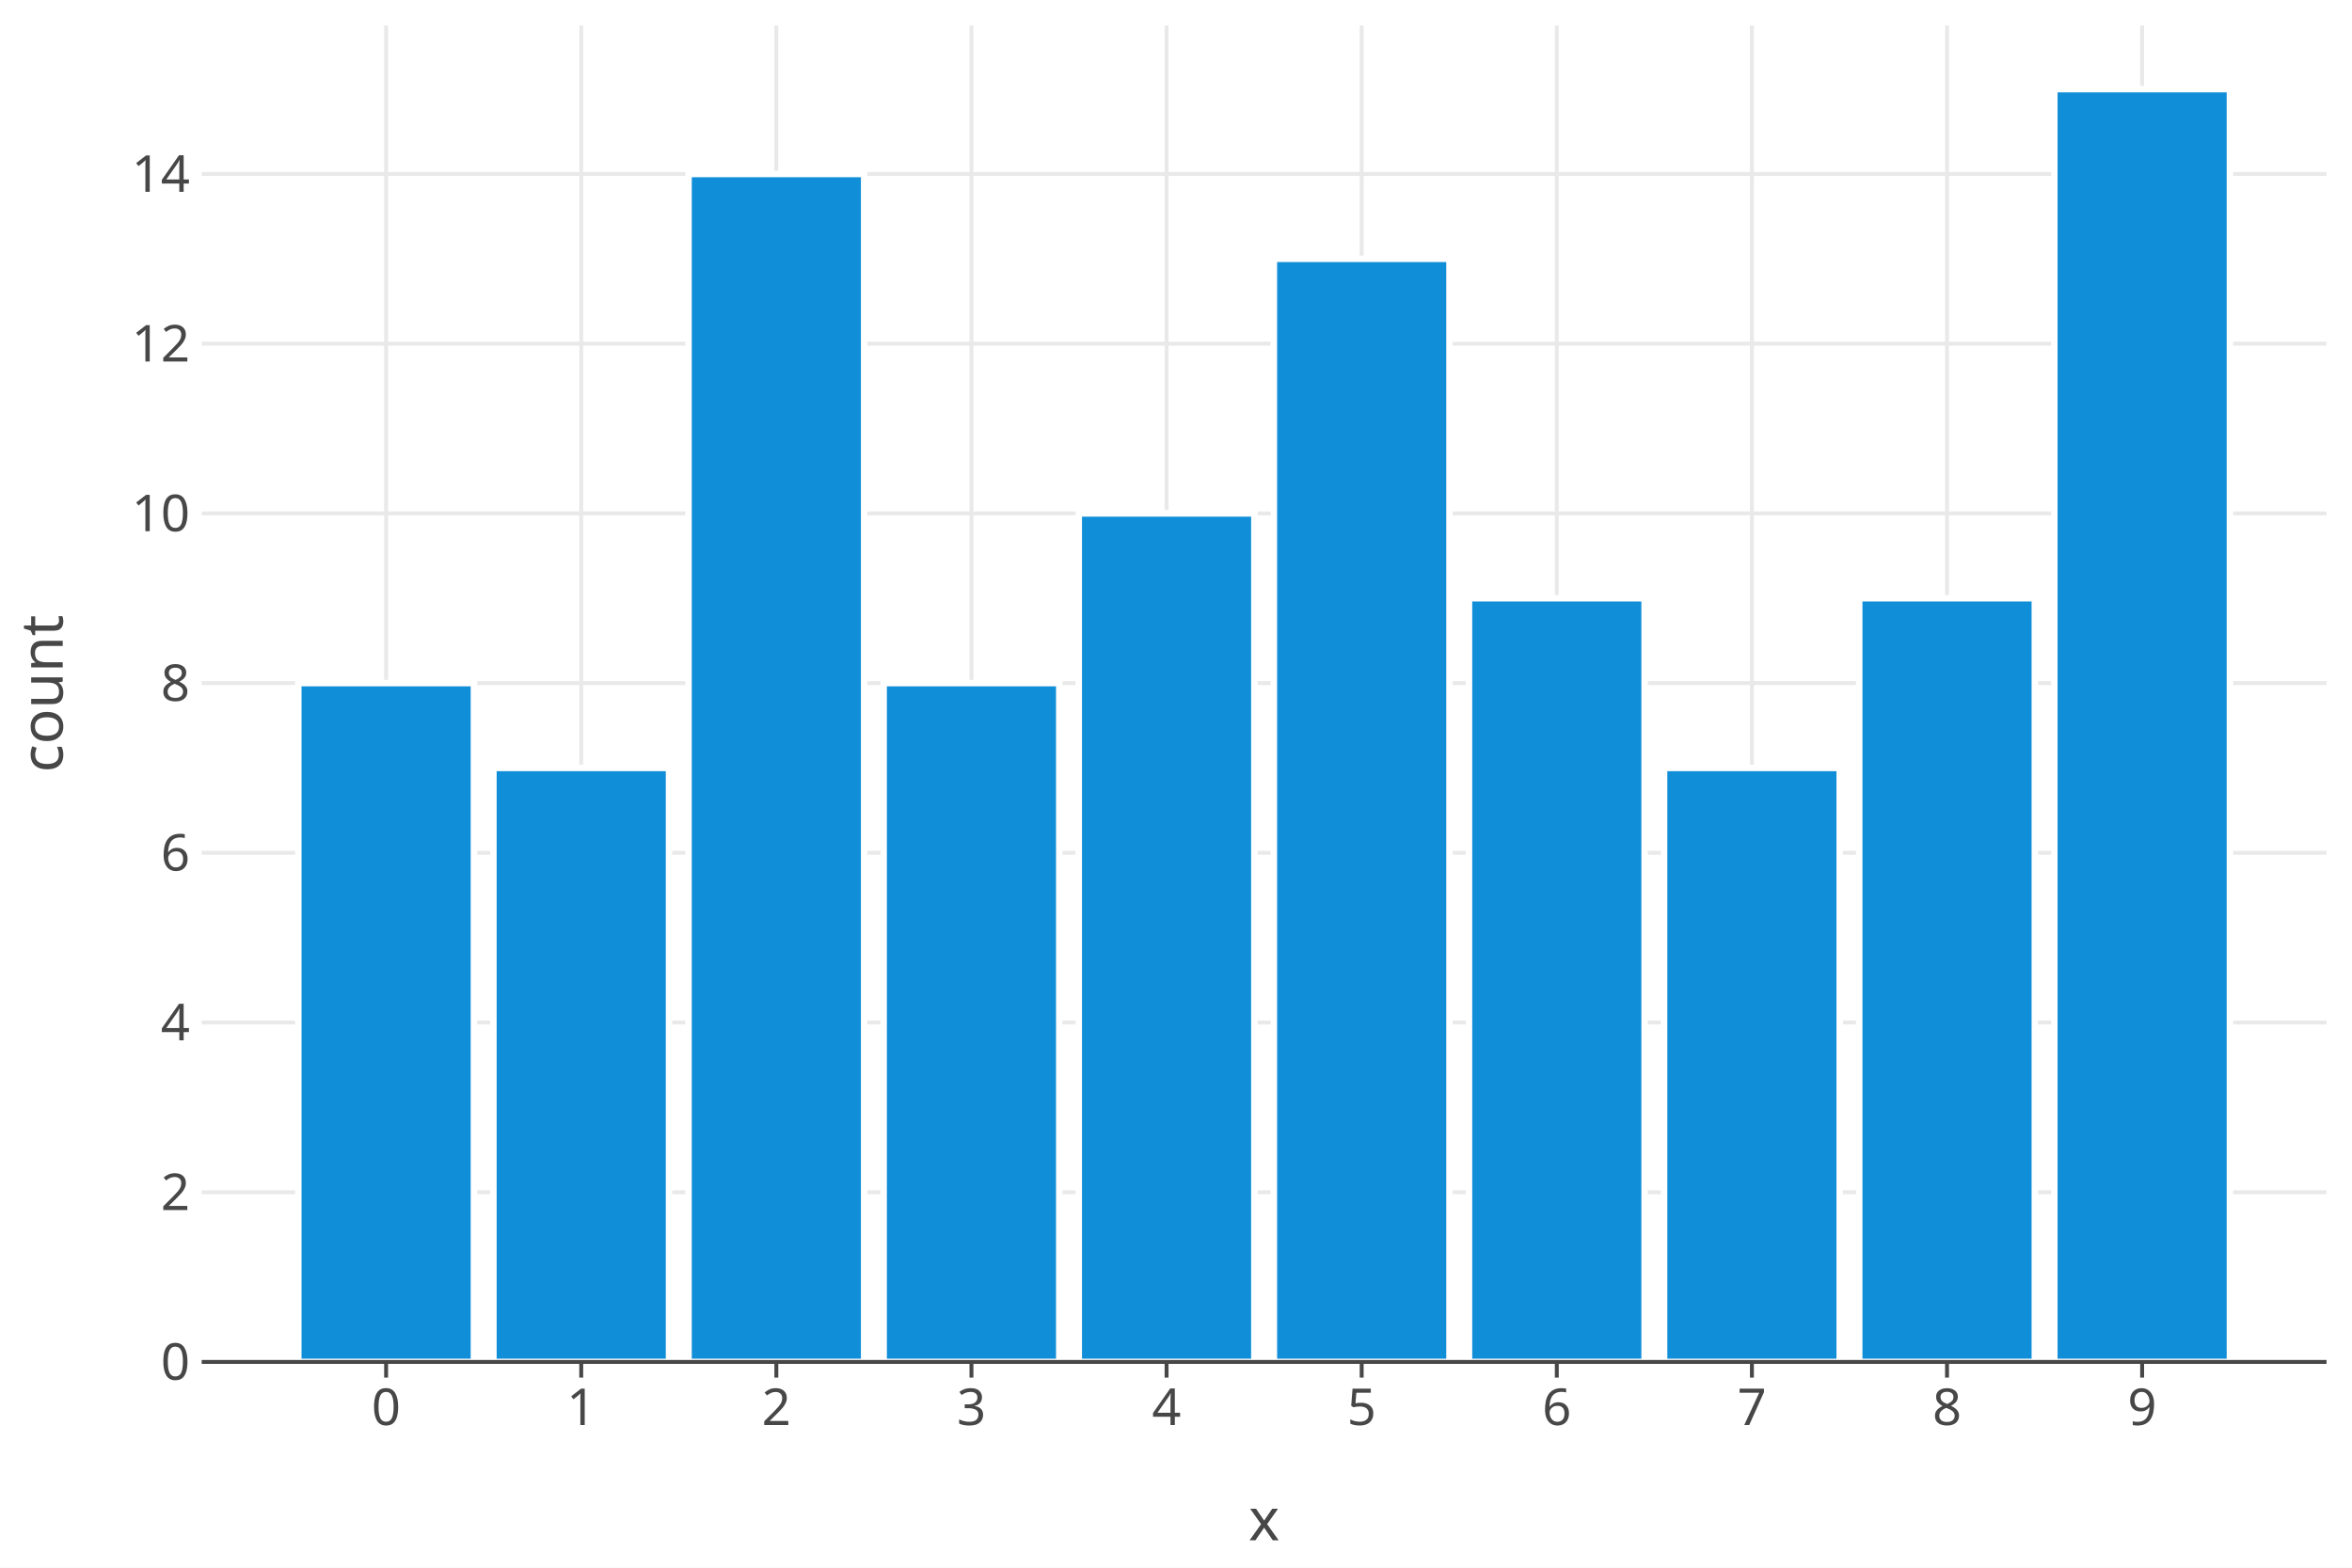
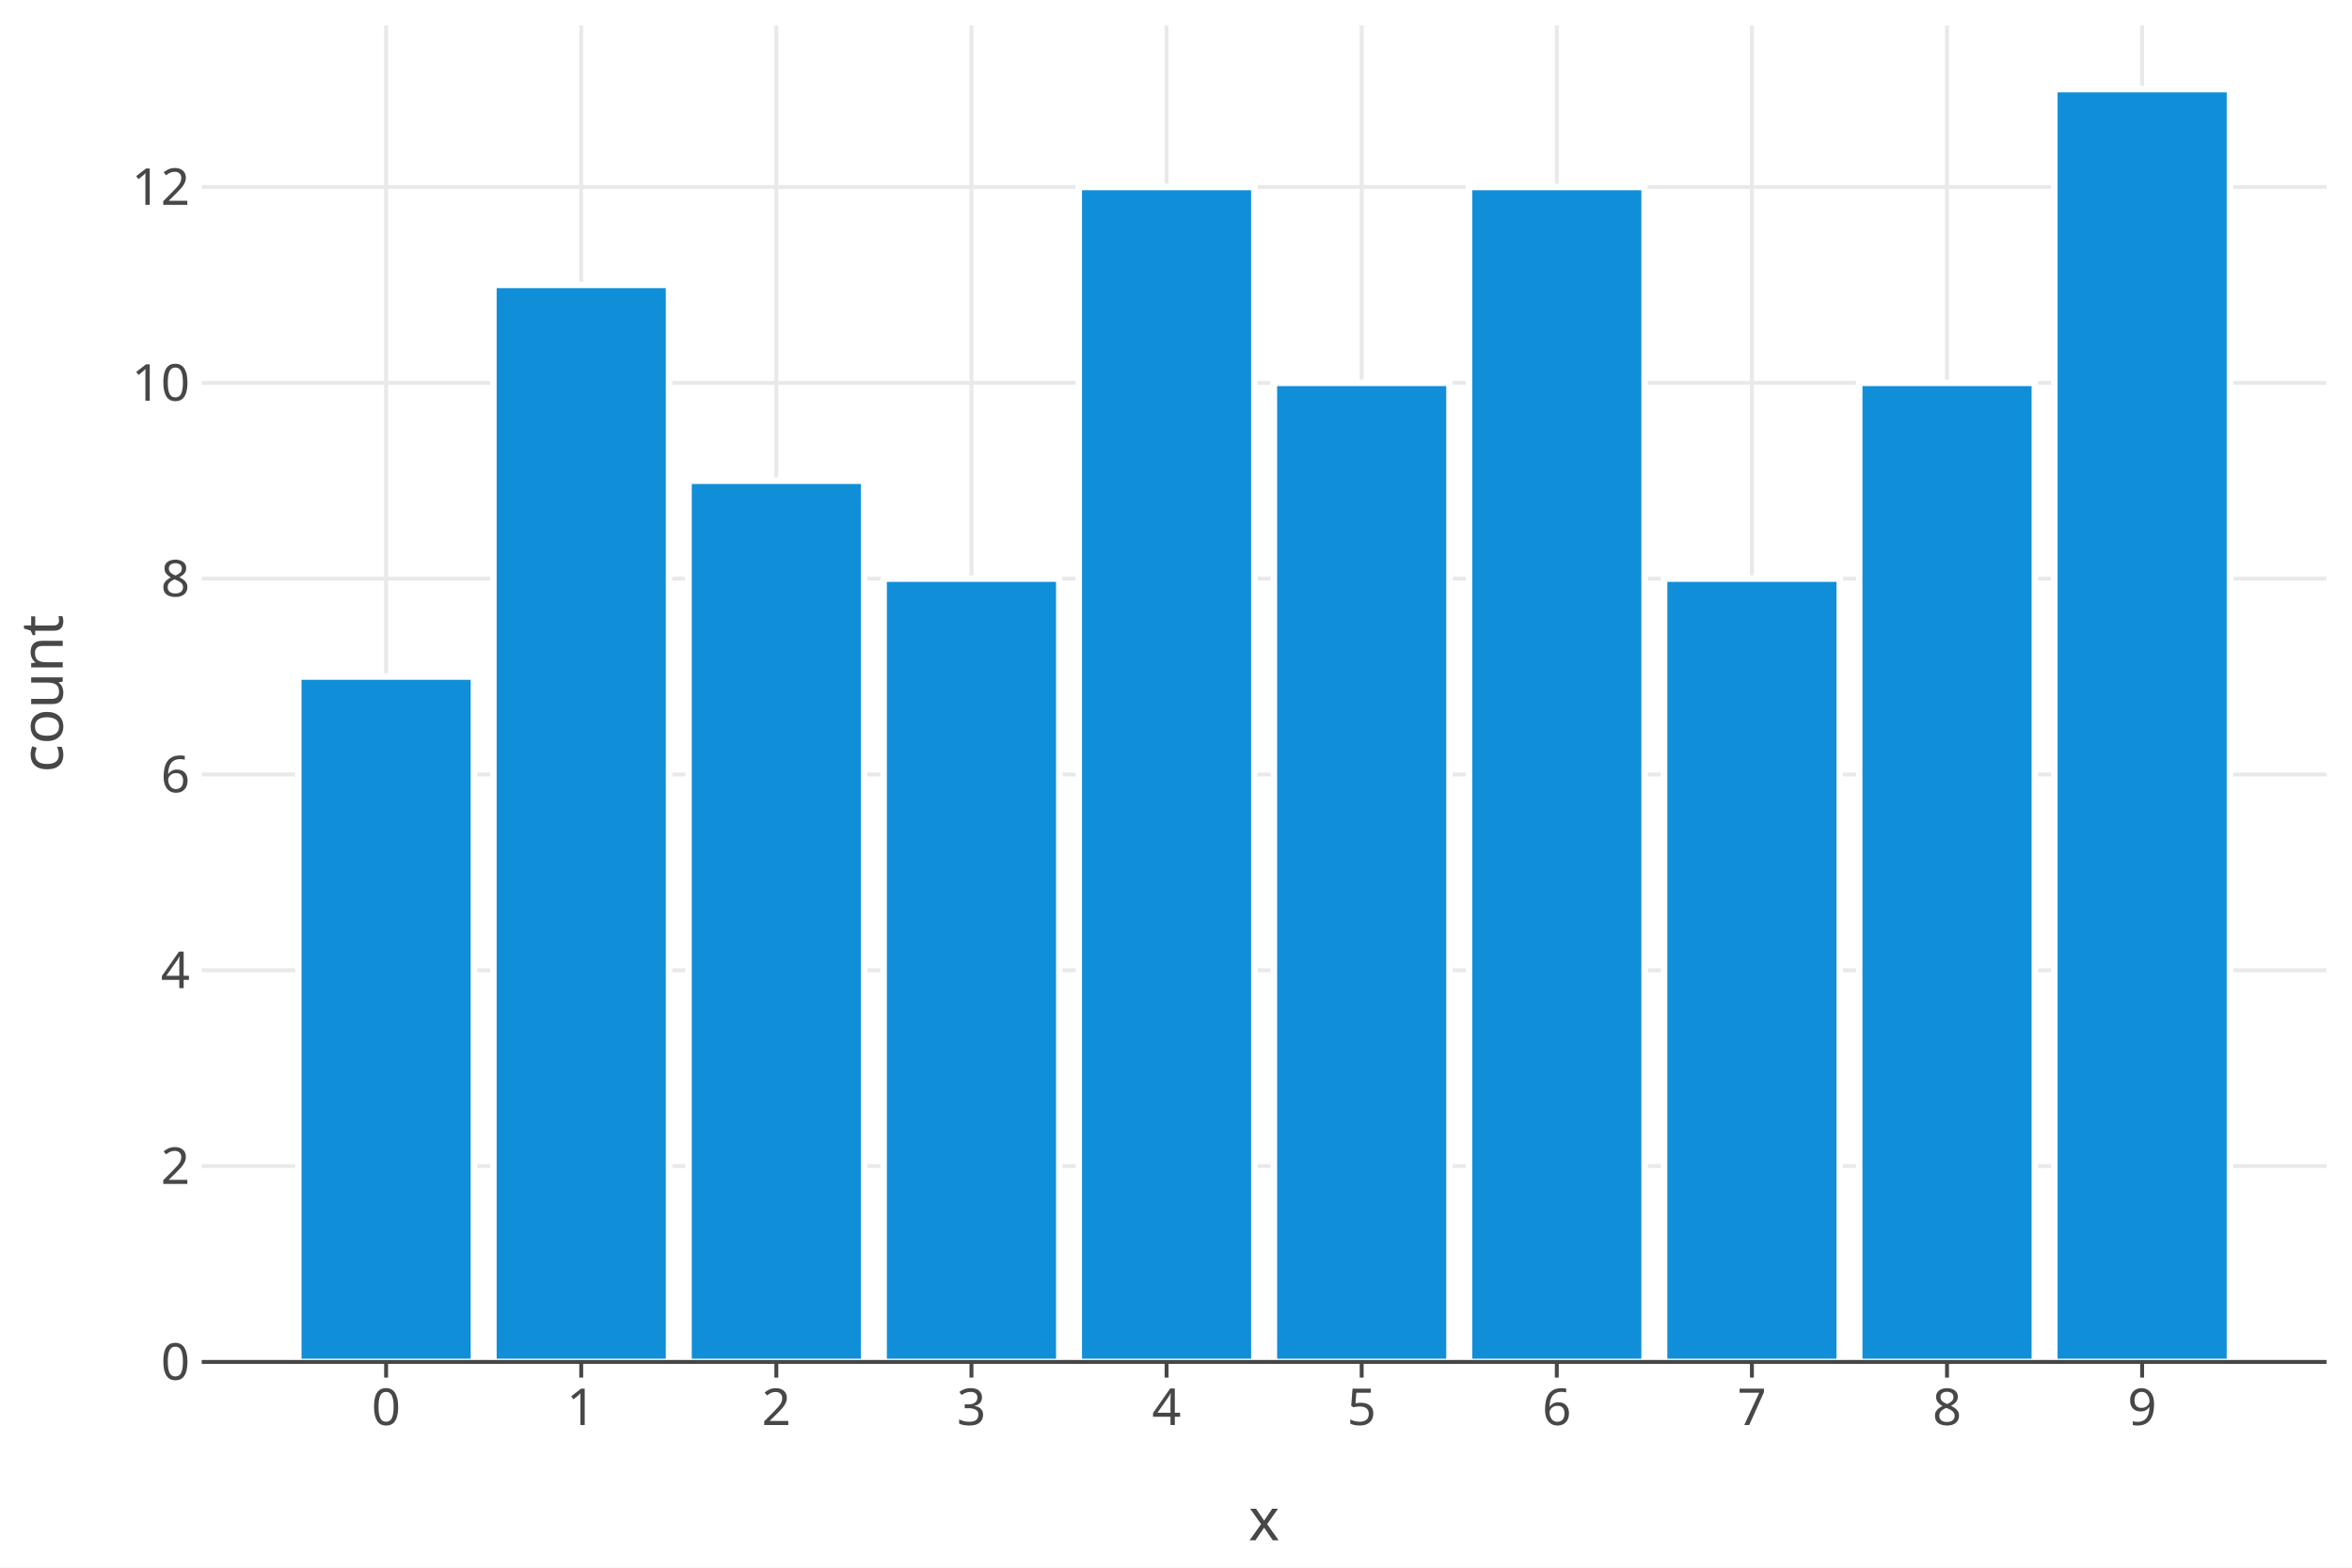
<svg xmlns="http://www.w3.org/2000/svg" display="block" class="plt-container" width="600.0" height="400.0">
  <style type="text/css">
  .plt-container {
   font-family: Lucida Grande, sans-serif;
   user-select: none;
   -webkit-user-select: none;
   -moz-user-select: none;
   -ms-user-select: none;
}
text {
   text-rendering: optimizeLegibility;
}
- #pwUBm97 .plot-title {
+ #pGekjY2 .plot-title {
   fill: #474747;
   font-family: Lucida Grande, sans-serif;
   font-size: 16.0px;
   font-weight: normal;
   font-style: normal;   
}
- #pwUBm97 .plot-subtitle {
+ #pGekjY2 .plot-subtitle {
   fill: #474747;
   font-family: Lucida Grande, sans-serif;
   font-size: 15.0px;
   font-weight: normal;
   font-style: normal;   
}
- #pwUBm97 .plot-caption {
-    fill: #474747;
-    font-family: Lucida Grande, sans-serif;
-    font-size: 13.0px;
-    font-weight: normal;
-    font-style: normal;   
- }
- #pwUBm97 .legend-title {
+ #pGekjY2 .plot-caption {
+    fill: #474747;
+    font-family: Lucida Grande, sans-serif;
+    font-size: 13.0px;
+    font-weight: normal;
+    font-style: normal;   
+ }
+ #pGekjY2 .legend-title {
   fill: #474747;
   font-family: Lucida Grande, sans-serif;
   font-size: 15.0px;
   font-weight: normal;
   font-style: normal;   
}
- #pwUBm97 .legend-item {
-    fill: #474747;
-    font-family: Lucida Grande, sans-serif;
-    font-size: 13.0px;
-    font-weight: normal;
-    font-style: normal;   
- }
- #pwUBm97 .axis-title-x {
+ #pGekjY2 .legend-item {
+    fill: #474747;
+    font-family: Lucida Grande, sans-serif;
+    font-size: 13.0px;
+    font-weight: normal;
+    font-style: normal;   
+ }
+ #pGekjY2 .axis-title-x {
   fill: #474747;
   font-family: Lucida Grande, sans-serif;
   font-size: 15.0px;
   font-weight: normal;
   font-style: normal;   
}
- #pwUBm97 .axis-text-x {
-    fill: #474747;
-    font-family: Lucida Grande, sans-serif;
-    font-size: 13.0px;
-    font-weight: normal;
-    font-style: normal;   
- }
- #dCfcvz1 .axis-tooltip-text-x {
+ #pGekjY2 .axis-text-x {
+    fill: #474747;
+    font-family: Lucida Grande, sans-serif;
+    font-size: 13.0px;
+    font-weight: normal;
+    font-style: normal;   
+ }
+ #dDgJFLR .axis-tooltip-text-x {
   fill: #ffffff;
   font-family: Lucida Grande, sans-serif;
   font-size: 13.0px;
   font-weight: normal;
   font-style: normal;   
}
- #pwUBm97 .axis-title-y {
+ #pGekjY2 .axis-title-y {
   fill: #474747;
   font-family: Lucida Grande, sans-serif;
   font-size: 15.0px;
   font-weight: normal;
   font-style: normal;   
}
- #pwUBm97 .axis-text-y {
-    fill: #474747;
-    font-family: Lucida Grande, sans-serif;
-    font-size: 13.0px;
-    font-weight: normal;
-    font-style: normal;   
- }
- #dCfcvz1 .axis-tooltip-text-y {
+ #pGekjY2 .axis-text-y {
+    fill: #474747;
+    font-family: Lucida Grande, sans-serif;
+    font-size: 13.0px;
+    font-weight: normal;
+    font-style: normal;   
+ }
+ #dDgJFLR .axis-tooltip-text-y {
   fill: #ffffff;
   font-family: Lucida Grande, sans-serif;
   font-size: 13.0px;
   font-weight: normal;
   font-style: normal;   
}
- #pwUBm97 .facet-strip-text-x {
-    fill: #474747;
-    font-family: Lucida Grande, sans-serif;
-    font-size: 13.0px;
-    font-weight: normal;
-    font-style: normal;   
- }
- #pwUBm97 .facet-strip-text-y {
-    fill: #474747;
-    font-family: Lucida Grande, sans-serif;
-    font-size: 13.0px;
-    font-weight: normal;
-    font-style: normal;   
- }
- #dCfcvz1 .tooltip-text {
-    fill: #474747;
-    font-family: Lucida Grande, sans-serif;
-    font-size: 13.0px;
-    font-weight: normal;
-    font-style: normal;   
- }
- #dCfcvz1 .tooltip-title {
+ #pGekjY2 .facet-strip-text-x {
+    fill: #474747;
+    font-family: Lucida Grande, sans-serif;
+    font-size: 13.0px;
+    font-weight: normal;
+    font-style: normal;   
+ }
+ #pGekjY2 .facet-strip-text-y {
+    fill: #474747;
+    font-family: Lucida Grande, sans-serif;
+    font-size: 13.0px;
+    font-weight: normal;
+    font-style: normal;   
+ }
+ #dDgJFLR .tooltip-text {
+    fill: #474747;
+    font-family: Lucida Grande, sans-serif;
+    font-size: 13.0px;
+    font-weight: normal;
+    font-style: normal;   
+ }
+ #dDgJFLR .tooltip-title {
   fill: #474747;
   font-family: Lucida Grande, sans-serif;
   font-size: 13.0px;
   font-weight: bold;
   font-style: normal;   
}
- #dCfcvz1 .tooltip-label {
+ #dDgJFLR .tooltip-label {
   fill: #474747;
   font-family: Lucida Grande, sans-serif;
   font-size: 13.0px;
   font-weight: bold;
   font-style: normal;   
}

  </style>
-   <g id="pwUBm97">
+   <g id="pGekjY2">
    <path fill-rule="evenodd" fill="rgb(255,255,255)" fill-opacity="1.0" d="M0.0 0.0 L0.0 400.0 L600.0 400.0 L600.0 0.0 Z">
    </path>
    <g transform="translate(29.5 6.5 ) ">
      <g>
        <g transform="translate(21.96121 0.0 ) ">
          <g>
            <line x1="47.036" y1="0.0" x2="47.036" y2="341.0" stroke="rgb(233,233,233)" stroke-opacity="1.0" stroke-width="1.0" fill="none">
            </line>
            <line x1="96.81" y1="0.0" x2="96.81" y2="341.0" stroke="rgb(233,233,233)" stroke-opacity="1.0" stroke-width="1.0" fill="none">
            </line>
            <line x1="146.584" y1="0.0" x2="146.584" y2="341.0" stroke="rgb(233,233,233)" stroke-opacity="1.0" stroke-width="1.0" fill="none">
            </line>
            <line x1="196.358" y1="0.0" x2="196.358" y2="341.0" stroke="rgb(233,233,233)" stroke-opacity="1.0" stroke-width="1.0" fill="none">
            </line>
            <line x1="246.132" y1="0.0" x2="246.132" y2="341.0" stroke="rgb(233,233,233)" stroke-opacity="1.0" stroke-width="1.0" fill="none">
            </line>
            <line x1="295.906" y1="0.0" x2="295.906" y2="341.0" stroke="rgb(233,233,233)" stroke-opacity="1.0" stroke-width="1.0" fill="none">
            </line>
            <line x1="345.68" y1="0.0" x2="345.68" y2="341.0" stroke="rgb(233,233,233)" stroke-opacity="1.0" stroke-width="1.0" fill="none">
            </line>
            <line x1="395.454" y1="0.0" x2="395.454" y2="341.0" stroke="rgb(233,233,233)" stroke-opacity="1.0" stroke-width="1.0" fill="none">
            </line>
            <line x1="445.228" y1="0.0" x2="445.228" y2="341.0" stroke="rgb(233,233,233)" stroke-opacity="1.0" stroke-width="1.0" fill="none">
            </line>
            <line x1="495.002" y1="0.0" x2="495.002" y2="341.0" stroke="rgb(233,233,233)" stroke-opacity="1.0" stroke-width="1.0" fill="none">
            </line>
          </g>
        </g>
        <g transform="translate(21.96121 0.0 ) ">
          <g>
            <line x1="0.0" y1="341.0" x2="542.039" y2="341.0" stroke="rgb(233,233,233)" stroke-opacity="1.0" stroke-width="1.0" fill="none">
            </line>
-             <line x1="0.0" y1="297.698" x2="542.039" y2="297.698" stroke="rgb(233,233,233)" stroke-opacity="1.0" stroke-width="1.0" fill="none">
-             </line>
-             <line x1="0.0" y1="254.397" x2="542.039" y2="254.397" stroke="rgb(233,233,233)" stroke-opacity="1.0" stroke-width="1.0" fill="none">
-             </line>
-             <line x1="0.0" y1="211.095" x2="542.039" y2="211.095" stroke="rgb(233,233,233)" stroke-opacity="1.0" stroke-width="1.0" fill="none">
-             </line>
-             <line x1="0.0" y1="167.794" x2="542.039" y2="167.794" stroke="rgb(233,233,233)" stroke-opacity="1.0" stroke-width="1.0" fill="none">
-             </line>
-             <line x1="0.0" y1="124.492" x2="542.039" y2="124.492" stroke="rgb(233,233,233)" stroke-opacity="1.0" stroke-width="1.0" fill="none">
-             </line>
-             <line x1="0.0" y1="81.19" x2="542.039" y2="81.19" stroke="rgb(233,233,233)" stroke-opacity="1.0" stroke-width="1.0" fill="none">
-             </line>
-             <line x1="0.0" y1="37.889" x2="542.039" y2="37.889" stroke="rgb(233,233,233)" stroke-opacity="1.0" stroke-width="1.0" fill="none">
+             <line x1="0.0" y1="291.037" x2="542.039" y2="291.037" stroke="rgb(233,233,233)" stroke-opacity="1.0" stroke-width="1.0" fill="none">
+             </line>
+             <line x1="0.0" y1="241.073" x2="542.039" y2="241.073" stroke="rgb(233,233,233)" stroke-opacity="1.0" stroke-width="1.0" fill="none">
+             </line>
+             <line x1="0.0" y1="191.11" x2="542.039" y2="191.11" stroke="rgb(233,233,233)" stroke-opacity="1.0" stroke-width="1.0" fill="none">
+             </line>
+             <line x1="0.0" y1="141.147" x2="542.039" y2="141.147" stroke="rgb(233,233,233)" stroke-opacity="1.0" stroke-width="1.0" fill="none">
+             </line>
+             <line x1="0.0" y1="91.183" x2="542.039" y2="91.183" stroke="rgb(233,233,233)" stroke-opacity="1.0" stroke-width="1.0" fill="none">
+             </line>
+             <line x1="0.0" y1="41.22" x2="542.039" y2="41.22" stroke="rgb(233,233,233)" stroke-opacity="1.0" stroke-width="1.0" fill="none">
            </line>
          </g>
        </g>
      </g>
-       <g clip-path="url(#cyKmQPy)" clip-bounds-jfx="[rect (21.961, 0.0), (542.039, 341.0)]">
+       <g clip-path="url(#cUSU9Xd)" clip-bounds-jfx="[rect (21.961, 0.0), (542.039, 341.0)]">
        <g transform="translate(21.96121 0.0 ) ">
          <g>
            <g>
-               <rect x="223.734" y="124.492" height="216.508" width="44.797" stroke="rgb(255,255,255)" stroke-opacity="1.0" fill="rgb(17,142,216)" fill-opacity="1.0" stroke-width="1.65">
+               <rect x="173.96" y="141.147" height="199.853" width="44.797" stroke="rgb(255,255,255)" stroke-opacity="1.0" fill="rgb(17,142,216)" fill-opacity="1.0" stroke-width="1.65">
+               </rect>
+               <rect x="323.282" y="41.22" height="299.78" width="44.797" stroke="rgb(255,255,255)" stroke-opacity="1.0" fill="rgb(17,142,216)" fill-opacity="1.0" stroke-width="1.65">
+               </rect>
+               <rect x="74.412" y="66.201" height="274.799" width="44.797" stroke="rgb(255,255,255)" stroke-opacity="1.0" fill="rgb(17,142,216)" fill-opacity="1.0" stroke-width="1.65">
+               </rect>
+               <rect x="373.056" y="141.147" height="199.853" width="44.797" stroke="rgb(255,255,255)" stroke-opacity="1.0" fill="rgb(17,142,216)" fill-opacity="1.0" stroke-width="1.65">
              </rect>
              <rect x="472.604" y="16.238" height="324.762" width="44.797" stroke="rgb(255,255,255)" stroke-opacity="1.0" fill="rgb(17,142,216)" fill-opacity="1.0" stroke-width="1.65">
              </rect>
-               <rect x="323.282" y="146.143" height="194.857" width="44.797" stroke="rgb(255,255,255)" stroke-opacity="1.0" fill="rgb(17,142,216)" fill-opacity="1.0" stroke-width="1.65">
-               </rect>
-               <rect x="24.638" y="167.794" height="173.206" width="44.797" stroke="rgb(255,255,255)" stroke-opacity="1.0" fill="rgb(17,142,216)" fill-opacity="1.0" stroke-width="1.65">
-               </rect>
-               <rect x="373.056" y="189.444" height="151.556" width="44.797" stroke="rgb(255,255,255)" stroke-opacity="1.0" fill="rgb(17,142,216)" fill-opacity="1.0" stroke-width="1.65">
-               </rect>
-               <rect x="422.83" y="146.143" height="194.857" width="44.797" stroke="rgb(255,255,255)" stroke-opacity="1.0" fill="rgb(17,142,216)" fill-opacity="1.0" stroke-width="1.65">
-               </rect>
-               <rect x="124.186" y="37.889" height="303.111" width="44.797" stroke="rgb(255,255,255)" stroke-opacity="1.0" fill="rgb(17,142,216)" fill-opacity="1.0" stroke-width="1.65">
-               </rect>
-               <rect x="74.412" y="189.444" height="151.556" width="44.797" stroke="rgb(255,255,255)" stroke-opacity="1.0" fill="rgb(17,142,216)" fill-opacity="1.0" stroke-width="1.65">
-               </rect>
-               <rect x="173.96" y="167.794" height="173.206" width="44.797" stroke="rgb(255,255,255)" stroke-opacity="1.0" fill="rgb(17,142,216)" fill-opacity="1.0" stroke-width="1.65">
-               </rect>
-               <rect x="273.508" y="59.54" height="281.46" width="44.797" stroke="rgb(255,255,255)" stroke-opacity="1.0" fill="rgb(17,142,216)" fill-opacity="1.0" stroke-width="1.65">
+               <rect x="124.186" y="116.165" height="224.835" width="44.797" stroke="rgb(255,255,255)" stroke-opacity="1.0" fill="rgb(17,142,216)" fill-opacity="1.0" stroke-width="1.65">
+               </rect>
+               <rect x="422.83" y="91.183" height="249.817" width="44.797" stroke="rgb(255,255,255)" stroke-opacity="1.0" fill="rgb(17,142,216)" fill-opacity="1.0" stroke-width="1.65">
+               </rect>
+               <rect x="24.638" y="166.128" height="174.872" width="44.797" stroke="rgb(255,255,255)" stroke-opacity="1.0" fill="rgb(17,142,216)" fill-opacity="1.0" stroke-width="1.65">
+               </rect>
+               <rect x="273.508" y="91.183" height="249.817" width="44.797" stroke="rgb(255,255,255)" stroke-opacity="1.0" fill="rgb(17,142,216)" fill-opacity="1.0" stroke-width="1.65">
+               </rect>
+               <rect x="223.734" y="41.22" height="299.78" width="44.797" stroke="rgb(255,255,255)" stroke-opacity="1.0" fill="rgb(17,142,216)" fill-opacity="1.0" stroke-width="1.65">
              </rect>
            </g>
          </g>
        </g>
        <defs>
-           <clipPath id="cyKmQPy">
+           <clipPath id="cUSU9Xd">
            <rect x="21.961" y="0.0" width="542.039" height="341.0">
            </rect>
          </clipPath>
        </defs>
      </g>
      <g>
        <g transform="translate(21.96121 341.0 ) ">
          <g transform="translate(47.03642 0.0 ) ">
            <line stroke-width="1.0" stroke="rgb(71,71,71)" stroke-opacity="1.0" x2="0.0" y2="4.0">
            </line>
            <g transform="translate(0.0 7.0 ) ">
              <text class="axis-text-x" text-anchor="middle" dy="0.7em">
                <tspan>0</tspan>
              </text>
            </g>
          </g>
          <g transform="translate(96.81042 0.0 ) ">
            <line stroke-width="1.0" stroke="rgb(71,71,71)" stroke-opacity="1.0" x2="0.0" y2="4.0">
            </line>
            <g transform="translate(0.0 7.0 ) ">
              <text class="axis-text-x" text-anchor="middle" dy="0.7em">
                <tspan>1</tspan>
              </text>
            </g>
          </g>
          <g transform="translate(146.5844 0.0 ) ">
            <line stroke-width="1.0" stroke="rgb(71,71,71)" stroke-opacity="1.0" x2="0.0" y2="4.0">
            </line>
            <g transform="translate(0.0 7.0 ) ">
              <text class="axis-text-x" text-anchor="middle" dy="0.7em">
                <tspan>2</tspan>
              </text>
            </g>
          </g>
          <g transform="translate(196.3584 0.0 ) ">
            <line stroke-width="1.0" stroke="rgb(71,71,71)" stroke-opacity="1.0" x2="0.0" y2="4.0">
            </line>
            <g transform="translate(0.0 7.0 ) ">
              <text class="axis-text-x" text-anchor="middle" dy="0.7em">
                <tspan>3</tspan>
              </text>
            </g>
          </g>
          <g transform="translate(246.1324 0.0 ) ">
            <line stroke-width="1.0" stroke="rgb(71,71,71)" stroke-opacity="1.0" x2="0.0" y2="4.0">
            </line>
            <g transform="translate(0.0 7.0 ) ">
              <text class="axis-text-x" text-anchor="middle" dy="0.7em">
                <tspan>4</tspan>
              </text>
            </g>
          </g>
          <g transform="translate(295.9064 0.0 ) ">
            <line stroke-width="1.0" stroke="rgb(71,71,71)" stroke-opacity="1.0" x2="0.0" y2="4.0">
            </line>
            <g transform="translate(0.0 7.0 ) ">
              <text class="axis-text-x" text-anchor="middle" dy="0.7em">
                <tspan>5</tspan>
              </text>
            </g>
          </g>
          <g transform="translate(345.6804 0.0 ) ">
            <line stroke-width="1.0" stroke="rgb(71,71,71)" stroke-opacity="1.0" x2="0.0" y2="4.0">
            </line>
            <g transform="translate(0.0 7.0 ) ">
              <text class="axis-text-x" text-anchor="middle" dy="0.7em">
                <tspan>6</tspan>
              </text>
            </g>
          </g>
          <g transform="translate(395.4544 0.0 ) ">
            <line stroke-width="1.0" stroke="rgb(71,71,71)" stroke-opacity="1.0" x2="0.0" y2="4.0">
            </line>
            <g transform="translate(0.0 7.0 ) ">
              <text class="axis-text-x" text-anchor="middle" dy="0.7em">
                <tspan>7</tspan>
              </text>
            </g>
          </g>
          <g transform="translate(445.2284 0.0 ) ">
            <line stroke-width="1.0" stroke="rgb(71,71,71)" stroke-opacity="1.0" x2="0.0" y2="4.0">
            </line>
            <g transform="translate(0.0 7.0 ) ">
              <text class="axis-text-x" text-anchor="middle" dy="0.7em">
                <tspan>8</tspan>
              </text>
            </g>
          </g>
          <g transform="translate(495.0024 0.0 ) ">
            <line stroke-width="1.0" stroke="rgb(71,71,71)" stroke-opacity="1.0" x2="0.0" y2="4.0">
            </line>
            <g transform="translate(0.0 7.0 ) ">
              <text class="axis-text-x" text-anchor="middle" dy="0.7em">
                <tspan>9</tspan>
              </text>
            </g>
          </g>
          <line x1="0.0" y1="0.0" x2="542.039" y2="0.0" stroke-width="1.0" stroke="rgb(71,71,71)" stroke-opacity="1.0">
          </line>
        </g>
        <g transform="translate(21.96121 0.0 ) ">
          <g transform="translate(0.0 341.0 ) ">
            <g transform="translate(-3.0 0.0 ) ">
              <text class="axis-text-y" text-anchor="end" dy="0.35em">
                <tspan>0</tspan>
              </text>
            </g>
          </g>
-           <g transform="translate(0.0 297.6984 ) ">
+           <g transform="translate(0.0 291.0366 ) ">
            <g transform="translate(-3.0 0.0 ) ">
              <text class="axis-text-y" text-anchor="end" dy="0.35em">
                <tspan>2</tspan>
              </text>
            </g>
          </g>
-           <g transform="translate(0.0 254.3968 ) ">
+           <g transform="translate(0.0 241.0733 ) ">
            <g transform="translate(-3.0 0.0 ) ">
              <text class="axis-text-y" text-anchor="end" dy="0.35em">
                <tspan>4</tspan>
              </text>
            </g>
          </g>
-           <g transform="translate(0.0 211.0952 ) ">
+           <g transform="translate(0.0 191.1099 ) ">
            <g transform="translate(-3.0 0.0 ) ">
              <text class="axis-text-y" text-anchor="end" dy="0.35em">
                <tspan>6</tspan>
              </text>
            </g>
          </g>
-           <g transform="translate(0.0 167.7937 ) ">
+           <g transform="translate(0.0 141.1465 ) ">
            <g transform="translate(-3.0 0.0 ) ">
              <text class="axis-text-y" text-anchor="end" dy="0.35em">
                <tspan>8</tspan>
              </text>
            </g>
          </g>
-           <g transform="translate(0.0 124.4921 ) ">
+           <g transform="translate(0.0 91.18315 ) ">
            <g transform="translate(-3.0 0.0 ) ">
              <text class="axis-text-y" text-anchor="end" dy="0.35em">
                <tspan>10</tspan>
              </text>
            </g>
          </g>
-           <g transform="translate(0.0 81.19048 ) ">
+           <g transform="translate(0.0 41.21978 ) ">
            <g transform="translate(-3.0 0.0 ) ">
              <text class="axis-text-y" text-anchor="end" dy="0.35em">
                <tspan>12</tspan>
-               </text>
-             </g>
-           </g>
-           <g transform="translate(0.0 37.88889 ) ">
-             <g transform="translate(-3.0 0.0 ) ">
-               <text class="axis-text-y" text-anchor="end" dy="0.35em">
-                 <tspan>14</tspan>
              </text>
            </g>
          </g>
        </g>
      </g>
    </g>
    <g transform="translate(16.0 177.0 ) rotate(-90.0 ) ">
      <text class="axis-title-y" y="0.0" text-anchor="middle">
        <tspan>count</tspan>
      </text>
    </g>
    <g transform="translate(322.4806 393.0 ) ">
      <text class="axis-title-x" y="0.0" text-anchor="middle">
        <tspan>x</tspan>
      </text>
    </g>
    <path fill="rgb(0,0,0)" fill-opacity="0.0" stroke="rgb(71,71,71)" stroke-opacity="1.0" stroke-width="0.0" d="M0.0 0.0 L0.0 400.0 L600.0 400.0 L600.0 0.0 Z">
    </path>
  </g>
-   <g id="dCfcvz1">
+   <g id="dDgJFLR">
  </g>
</svg>
